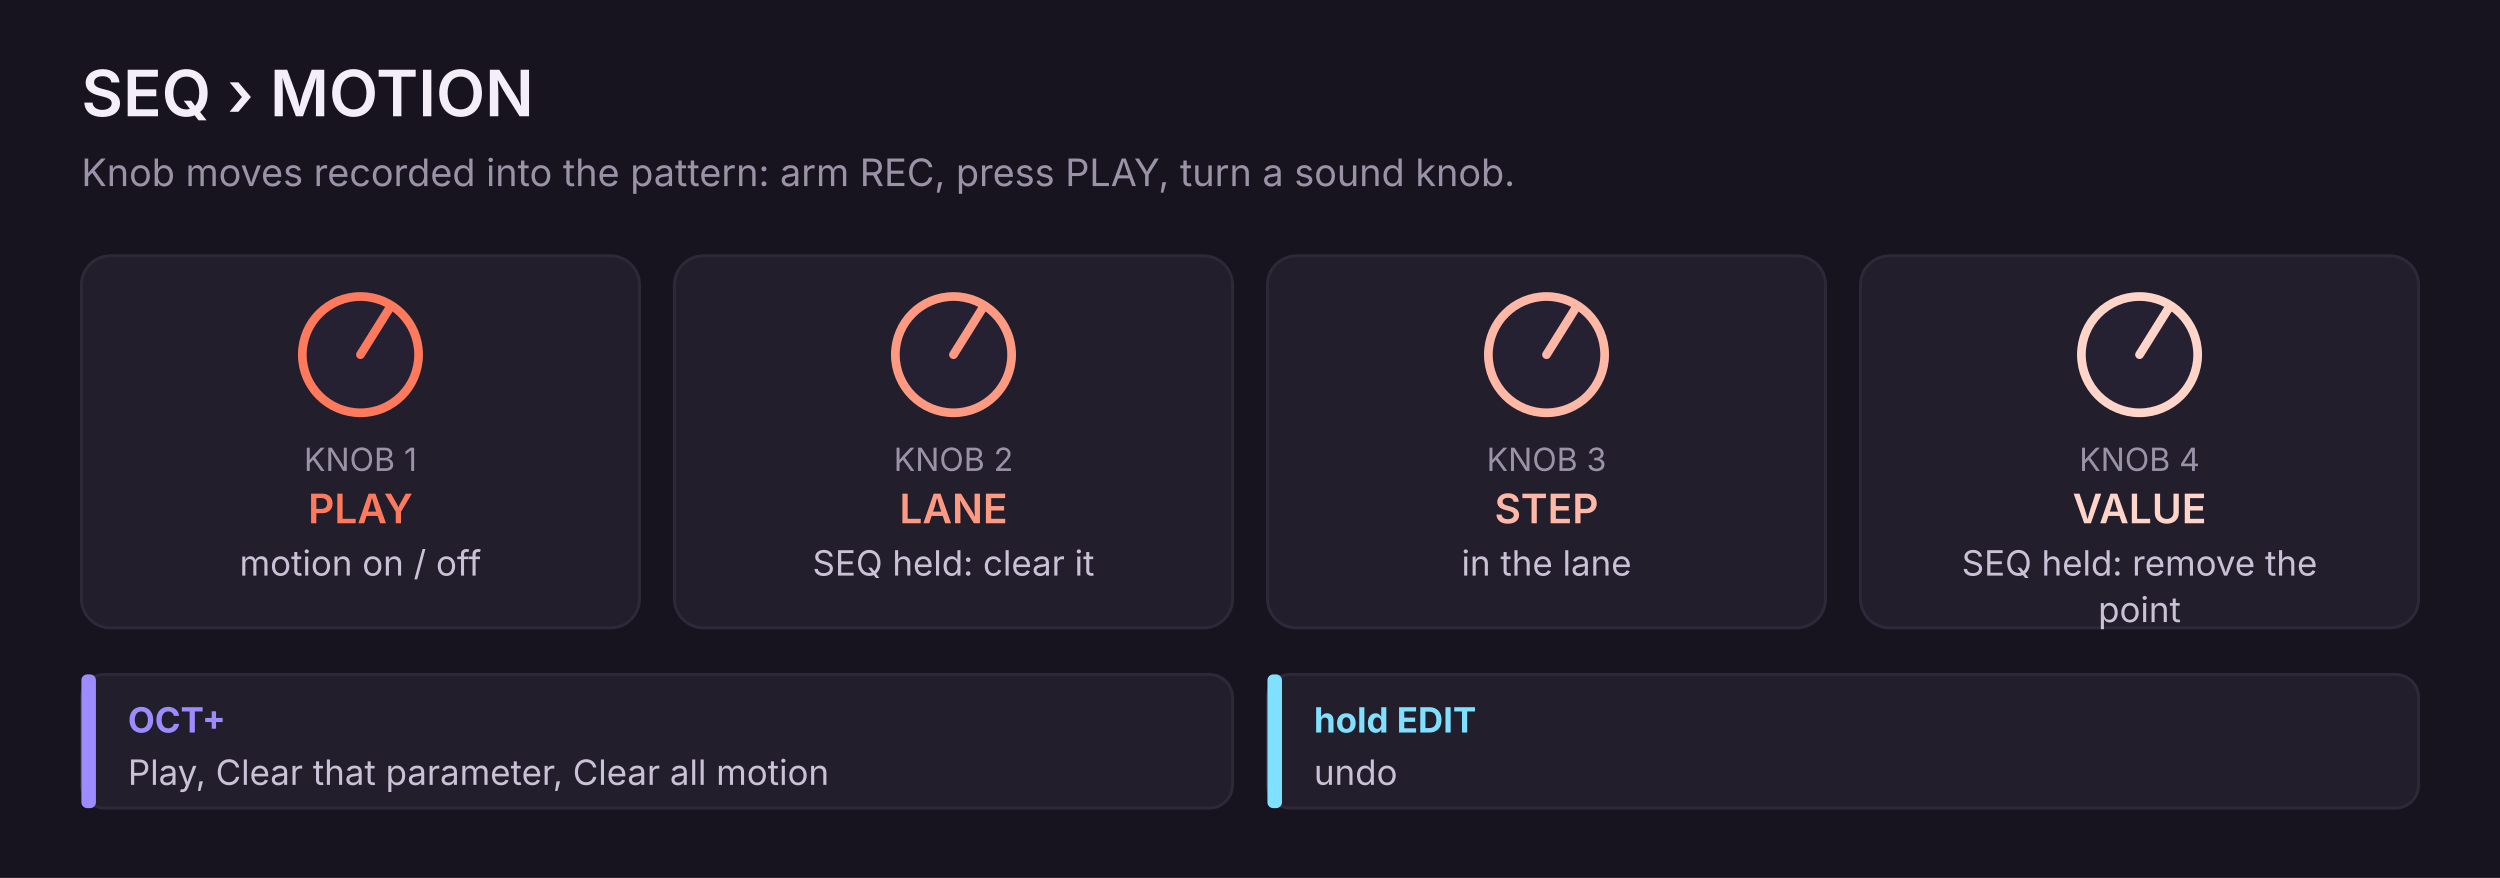
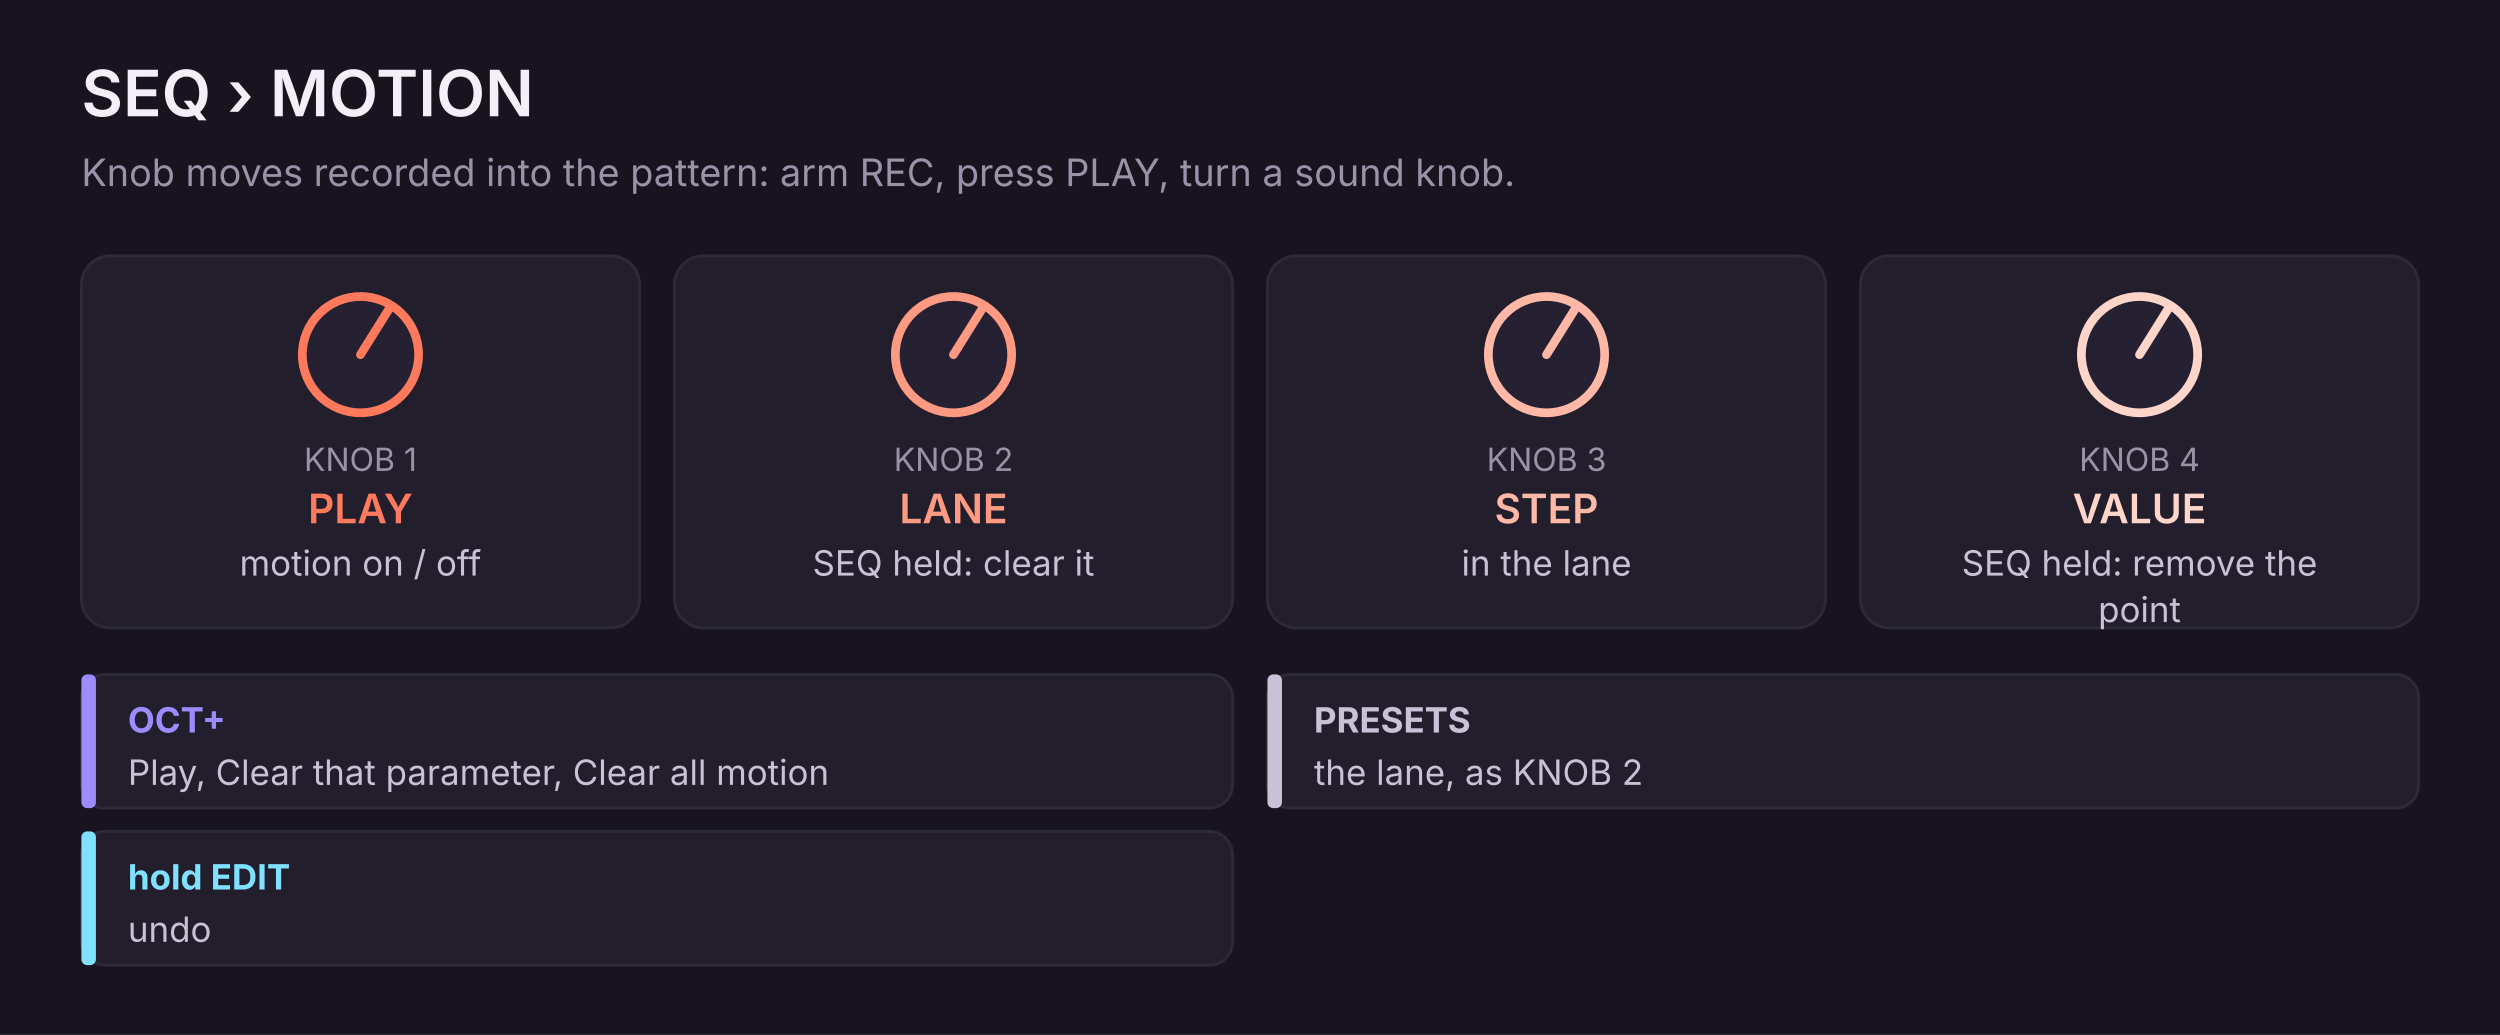
- <svg xmlns="http://www.w3.org/2000/svg" width="860" height="302" viewBox="0 0 860 302" font-family="Rubik, Inter, 'Helvetica Neue', Arial, sans-serif" role="img" aria-label="MOTION">
-   <rect x="0" y="0" width="860" height="302" rx="0" fill="#17141F" />
+ <svg xmlns="http://www.w3.org/2000/svg" width="860" height="356" viewBox="0 0 860 356" font-family="Rubik, Inter, 'Helvetica Neue', Arial, sans-serif" role="img" aria-label="MOTION">
+   <rect x="0" y="0" width="860" height="356" rx="0" fill="#17141F" />
  <text x="28" y="40" font-size="22" fill="#F3EEF8" text-anchor="start" font-weight="600">SEQ › MOTION</text>
  <text x="28" y="64" font-size="13" fill="#9A93A8" text-anchor="start" font-weight="400">Knob moves recorded into the pattern: arm REC, press PLAY, turn a sound knob.</text>
  <rect x="28" y="88" width="192" height="128" rx="10" fill="#221E2C" stroke="#2E2939" stroke-width="1" />
  <circle cx="124" cy="122" r="20" fill="#262033" stroke="#FF7A5C" stroke-width="3" />
  <line x1="124" y1="122" x2="134" y2="106" stroke="#FF7A5C" stroke-width="3" stroke-linecap="round" />
  <text x="124" y="162" font-size="11" fill="#9A93A8" text-anchor="middle" font-weight="400">KNOB 1</text>
  <text x="124" y="180" font-size="14" fill="#FF7A5C" text-anchor="middle" font-weight="600">PLAY</text>
  <text x="124" y="198" font-size="12" fill="#C9C2D6" text-anchor="middle" font-weight="400">motion on / off</text>
  <rect x="232" y="88" width="192" height="128" rx="10" fill="#221E2C" stroke="#2E2939" stroke-width="1" />
  <circle cx="328" cy="122" r="20" fill="#262033" stroke="#FF9A82" stroke-width="3" />
  <line x1="328" y1="122" x2="338" y2="106" stroke="#FF9A82" stroke-width="3" stroke-linecap="round" />
  <text x="328" y="162" font-size="11" fill="#9A93A8" text-anchor="middle" font-weight="400">KNOB 2</text>
  <text x="328" y="180" font-size="14" fill="#FF9A82" text-anchor="middle" font-weight="600">LANE</text>
  <text x="328" y="198" font-size="12" fill="#C9C2D6" text-anchor="middle" font-weight="400">SEQ held: clear it</text>
  <rect x="436" y="88" width="192" height="128" rx="10" fill="#221E2C" stroke="#2E2939" stroke-width="1" />
  <circle cx="532" cy="122" r="20" fill="#262033" stroke="#FFB8A6" stroke-width="3" />
  <line x1="532" y1="122" x2="542" y2="106" stroke="#FFB8A6" stroke-width="3" stroke-linecap="round" />
  <text x="532" y="162" font-size="11" fill="#9A93A8" text-anchor="middle" font-weight="400">KNOB 3</text>
  <text x="532" y="180" font-size="14" fill="#FFB8A6" text-anchor="middle" font-weight="600">STEP</text>
  <text x="532" y="198" font-size="12" fill="#C9C2D6" text-anchor="middle" font-weight="400">in the lane</text>
  <rect x="640" y="88" width="192" height="128" rx="10" fill="#221E2C" stroke="#2E2939" stroke-width="1" />
  <circle cx="736" cy="122" r="20" fill="#262033" stroke="#FFD5CA" stroke-width="3" />
  <line x1="736" y1="122" x2="746" y2="106" stroke="#FFD5CA" stroke-width="3" stroke-linecap="round" />
  <text x="736" y="162" font-size="11" fill="#9A93A8" text-anchor="middle" font-weight="400">KNOB 4</text>
  <text x="736" y="180" font-size="14" fill="#FFD5CA" text-anchor="middle" font-weight="600">VALUE</text>
  <text x="736" y="198" font-size="12" fill="#C9C2D6" text-anchor="middle" font-weight="400">SEQ held: remove the</text>
  <text x="736" y="214" font-size="12" fill="#C9C2D6" text-anchor="middle" font-weight="400">point</text>
  <rect x="28" y="232" width="396" height="46" rx="8" fill="#221E2C" stroke="#2E2939" stroke-width="1" />
  <rect x="28" y="232" width="5" height="46" rx="2" fill="#9D8CFF" />
  <text x="44" y="252" font-size="12" fill="#9D8CFF" text-anchor="start" font-weight="700">OCT+</text>
  <text x="44" y="270" font-size="12" fill="#C9C2D6" text-anchor="start" font-weight="400">Play, Clear that parameter, Clear all motion</text>
  <rect x="436" y="232" width="396" height="46" rx="8" fill="#221E2C" stroke="#2E2939" stroke-width="1" />
-   <rect x="436" y="232" width="5" height="46" rx="2" fill="#7FE0FF" />
-   <text x="452" y="252" font-size="12" fill="#7FE0FF" text-anchor="start" font-weight="700">hold EDIT</text>
-   <text x="452" y="270" font-size="12" fill="#C9C2D6" text-anchor="start" font-weight="400">undo</text>
+   <rect x="436" y="232" width="5" height="46" rx="2" fill="#C9C2D6" />
+   <text x="452" y="252" font-size="12" fill="#C9C2D6" text-anchor="start" font-weight="700">PRESETS</text>
+   <text x="452" y="270" font-size="12" fill="#C9C2D6" text-anchor="start" font-weight="400">the lane, as KNOB 2</text>
+   <rect x="28" y="286" width="396" height="46" rx="8" fill="#221E2C" stroke="#2E2939" stroke-width="1" />
+   <rect x="28" y="286" width="5" height="46" rx="2" fill="#7FE0FF" />
+   <text x="44" y="306" font-size="12" fill="#7FE0FF" text-anchor="start" font-weight="700">hold EDIT</text>
+   <text x="44" y="324" font-size="12" fill="#C9C2D6" text-anchor="start" font-weight="400">undo</text>
</svg>
